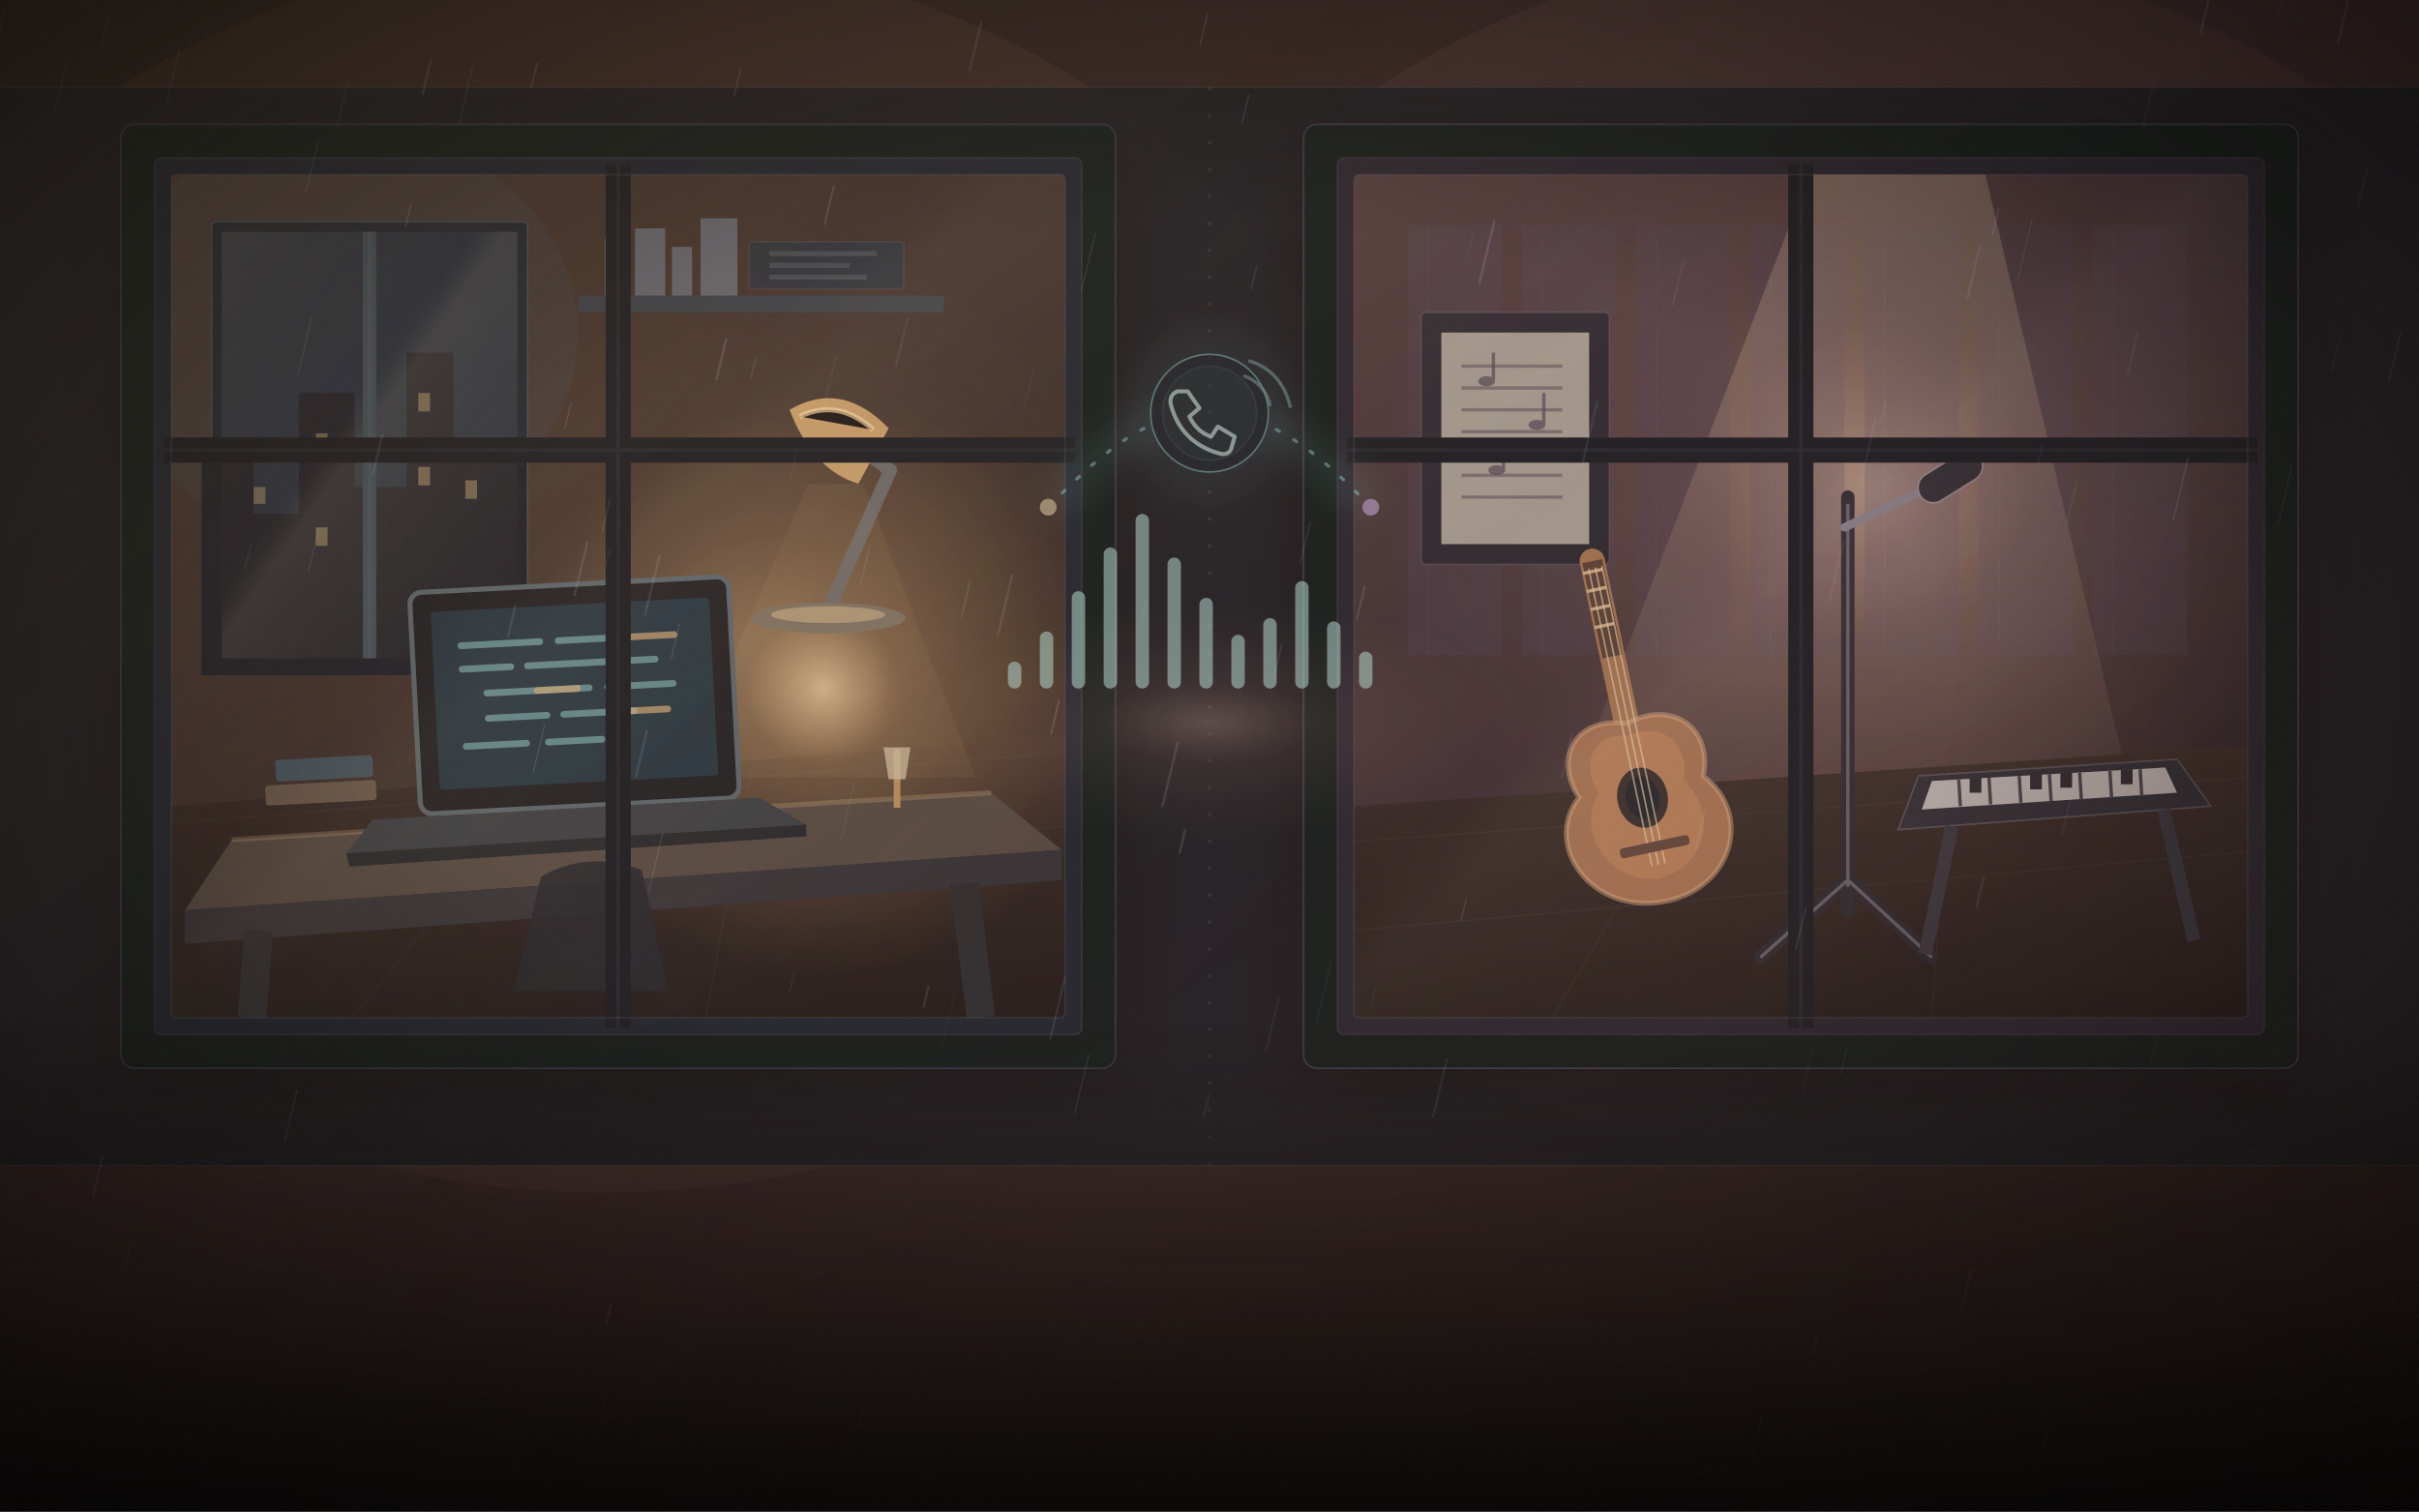
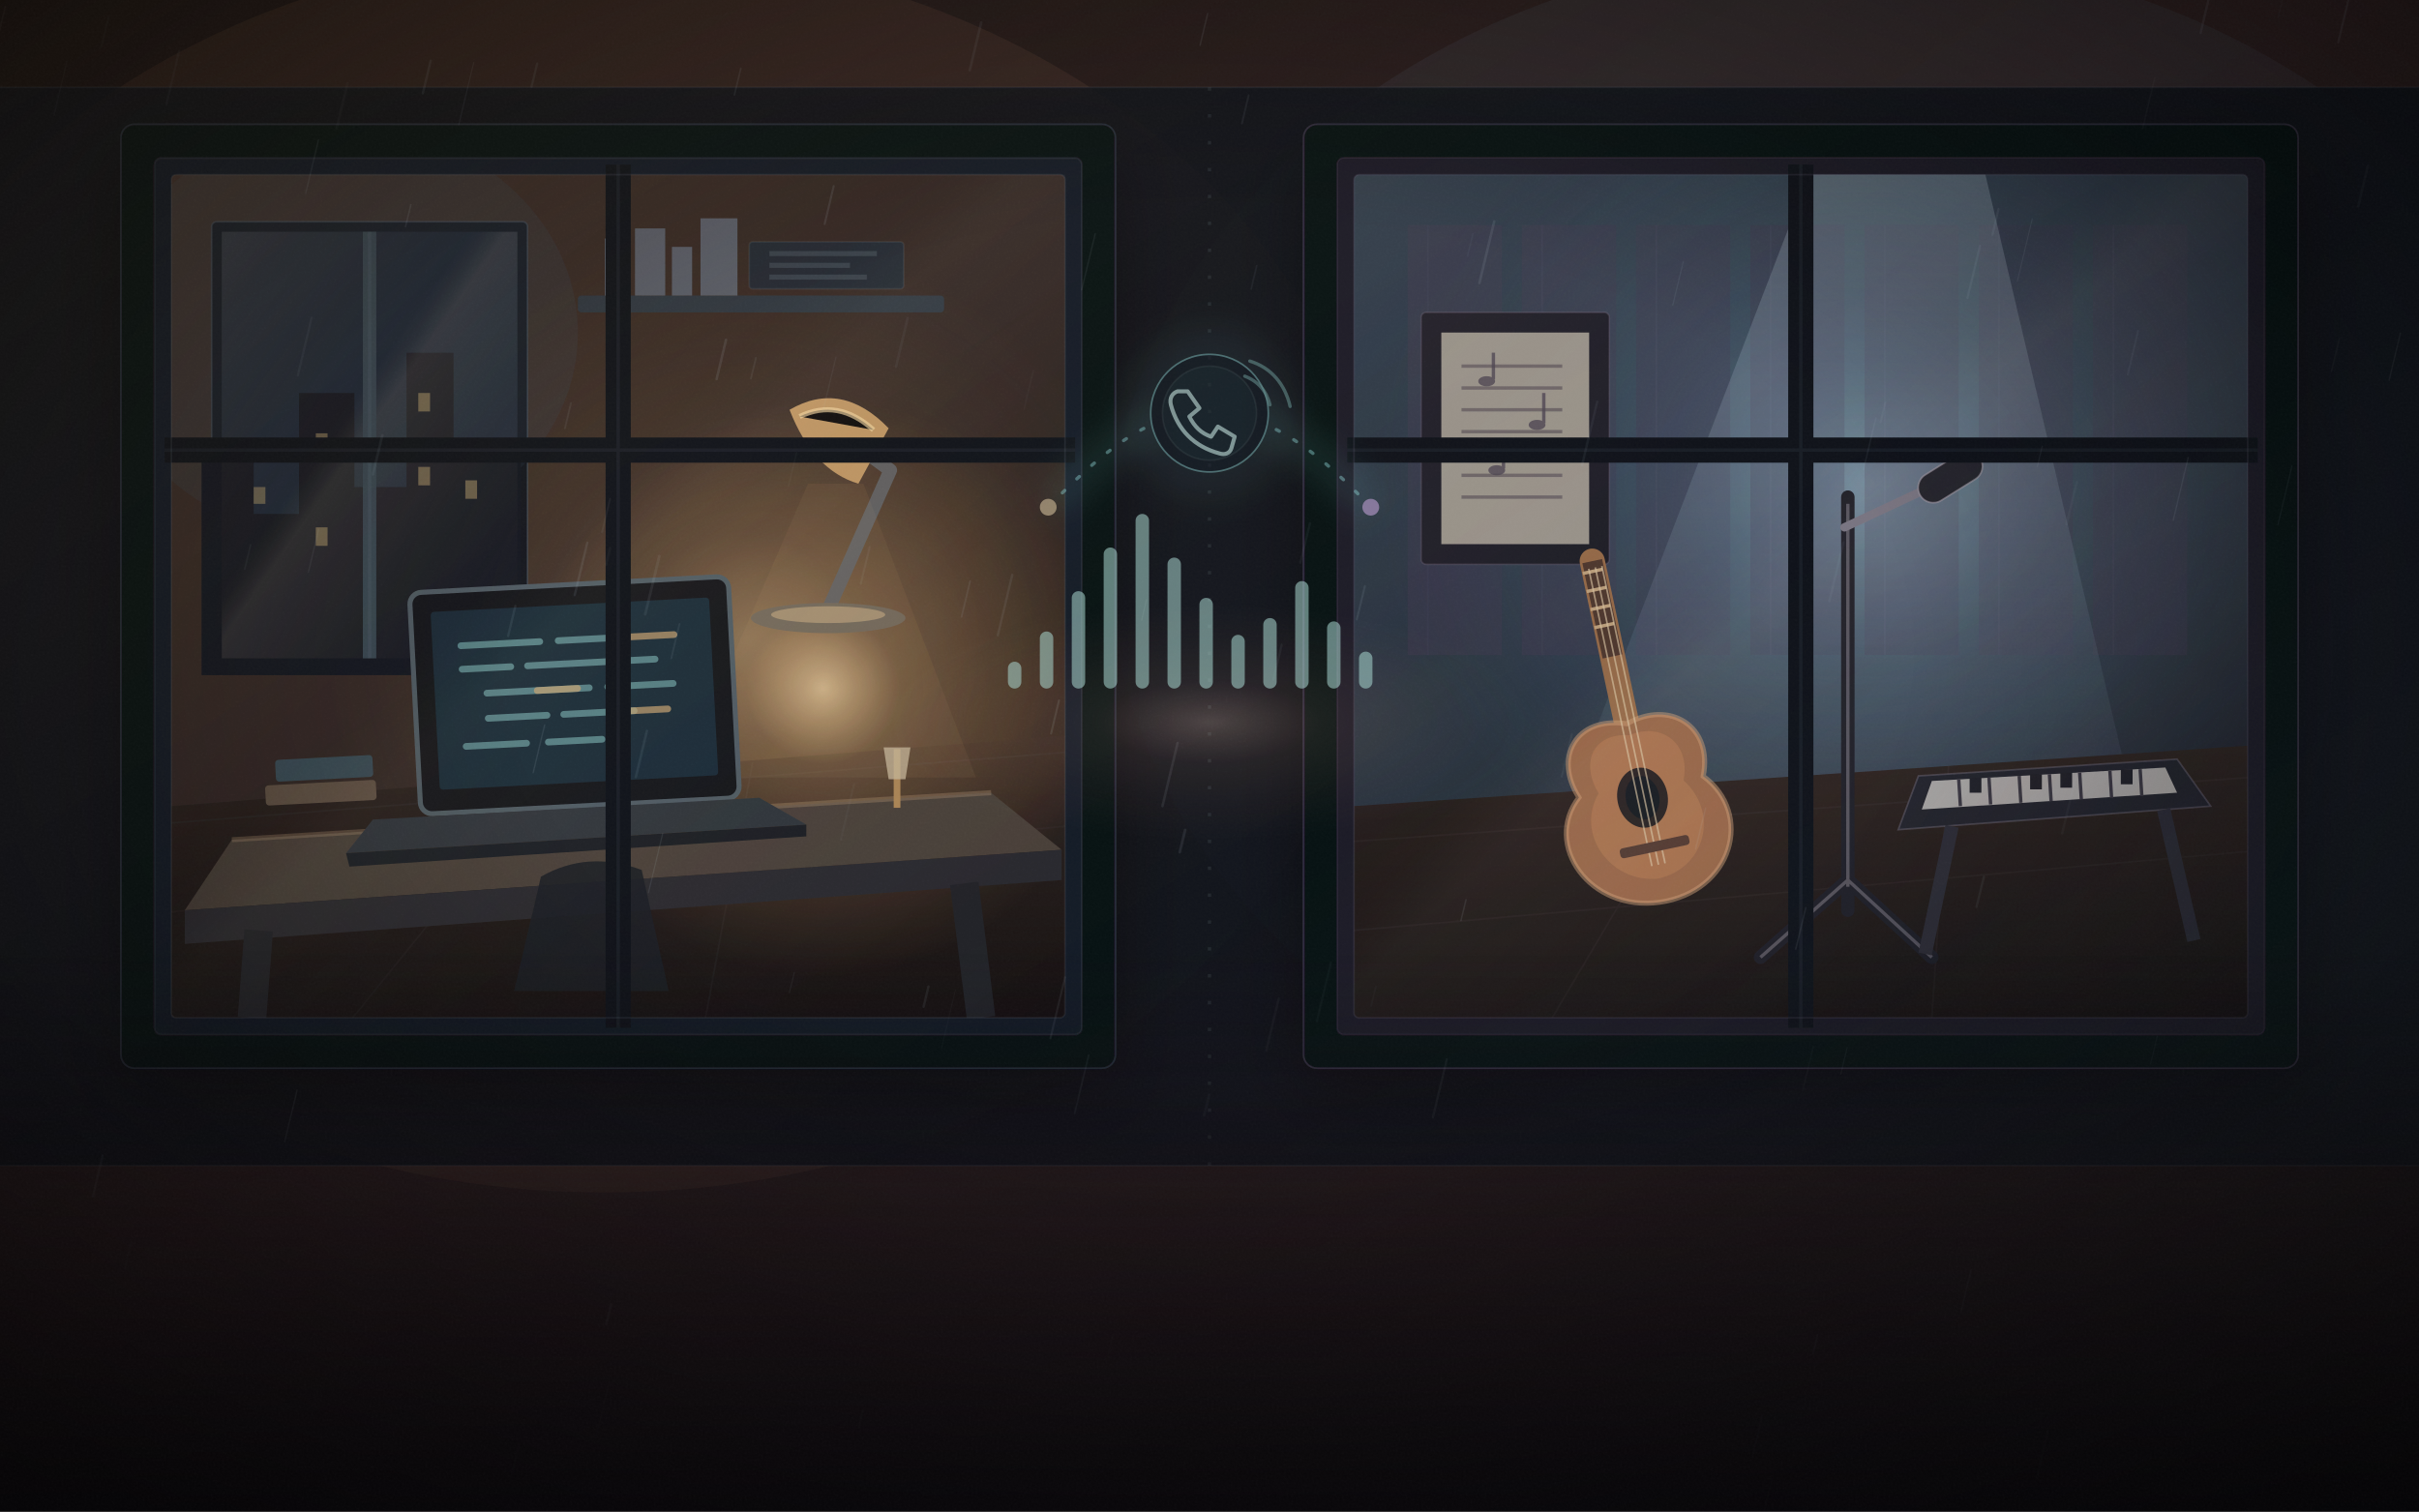
<svg xmlns="http://www.w3.org/2000/svg" viewBox="0 0 1440 900" preserveAspectRatio="xMidYMid slice" role="img" aria-labelledby="title desc">
  <style>
  .rain-drift { animation: rain-drift 11s ease-in-out infinite; }
  .mote { animation-name: mote-rise; animation-duration: 12s; animation-timing-function: ease-in-out; animation-iteration-count: infinite; opacity: 0; }
  .glow-drift { animation: glow-drift 14s ease-in-out infinite; }
  .sway { animation: sway 11s ease-in-out infinite; transform-box: fill-box; transform-origin: 50% 50%; }
  .drift { animation: drift 15s ease-in-out infinite; transform-box: fill-box; transform-origin: 50% 50%; }
  .spin { animation: spin 34s linear infinite; transform-box: fill-box; transform-origin: 50% 100%; }
  .pulse { animation: pulse 2.4s ease-in-out infinite; transform-box: fill-box; transform-origin: 50% 100%; }
  .ring { animation: ring 6.4s ease-out infinite; transform-box: fill-box; transform-origin: 50% 50%; }
  .rise { animation: rise 7s ease-in-out infinite; }
  .flow { animation: flow 7s linear infinite; }
  .blink { animation: blink 1.3s steps(2, start) infinite; }
  .signal-flow { animation: signal-flow 6s linear infinite; }
  @keyframes rain-drift { 0%, 100% { transform: translate(0px, 0px); } 50% { transform: translate(-14px, 24px); } }
  @keyframes mote-rise { 0% { opacity: 0; transform: translate(0px, 0px); } 16% { opacity: .5; } 62% { opacity: .26; } 100% { opacity: 0; transform: translate(-10px, -54px); } }
  @keyframes glow-drift { 0%, 100% { transform: translate(0px, 0px); } 50% { transform: translate(7px, -6px); } }
  @keyframes sway { 0%, 100% { transform: rotate(-1.4deg) translateY(0px); } 50% { transform: rotate(1.4deg) translateY(-4px); } }
  @keyframes drift { 0%, 100% { transform: translate(0px, 0px); } 50% { transform: translate(6px, -8px); } }
  @keyframes spin { to { transform: rotate(360deg); } }
  @keyframes pulse { 0%, 100% { transform: scaleY(.32); } 50% { transform: scaleY(1); } }
-   @keyframes ring { 0% { transform: scale(.5); opacity: .55; } 68% { opacity: .14; } 100% { transform: scale(2.4); opacity: 0; } }
+   @keyframes ring { 0% { transform: scale(.5); opacity: .4; } 68% { opacity: .1; } 100% { transform: scale(2.4); opacity: 0; } }
  @keyframes rise { 0% { opacity: 0; transform: translateY(6px); } 35% { opacity: .55; } 100% { opacity: 0; transform: translateY(-16px); } }
  @keyframes flow { to { stroke-dashoffset: -120; } }
  @keyframes blink { 0%, 49% { opacity: 1; } 50%, 100% { opacity: 0; } }
  @keyframes signal-flow { to { stroke-dashoffset: -96; } }
  @media (prefers-reduced-motion: reduce) { .anim { animation: none !important; } }
</style>
  <defs>
    <linearGradient id="night" x1="0" y1="0" x2="1" y2="1">
      <stop stop-color="#120d0c" />
      <stop offset=".46" stop-color="#2b1c1c" />
      <stop offset="1" stop-color="#160f0e" />
    </linearGradient>
    <linearGradient id="dawn" x1="0" y1="0" x2="0" y2="1">
      <stop stop-color="#e2a276" stop-opacity=".36" />
      <stop offset=".48" stop-color="#8b5e5e" stop-opacity=".15" />
      <stop offset="1" stop-color="#17110f" stop-opacity="0" />
    </linearGradient>
    <linearGradient id="warmWash" x1="0" y1="0" x2="1" y2="1">
-       <stop stop-color="#efb77d" stop-opacity=".2" />
-       <stop offset=".5" stop-color="#dca18c" stop-opacity=".13" />
-       <stop offset="1" stop-color="#c98370" stop-opacity=".18" />
+       <stop stop-color="#dca066" stop-opacity=".11" />
+       <stop offset=".55" stop-color="#887480" stop-opacity=".045" />
+       <stop offset="1" stop-color="#7495af" stop-opacity=".12" />
    </linearGradient>
    <linearGradient id="leftRoom" x1="0" y1="0" x2=".85" y2="1">
      <stop stop-color="#3b2c24" />
      <stop offset=".55" stop-color="#2a211d" />
      <stop offset="1" stop-color="#15100e" />
    </linearGradient>
    <linearGradient id="rightRoom" x1=".2" y1="0" x2=".8" y2="1">
-       <stop stop-color="#3b292c" />
-       <stop offset=".58" stop-color="#2b2025" />
-       <stop offset="1" stop-color="#171114" />
+       <stop stop-color="#273847" />
+       <stop offset=".58" stop-color="#222d38" />
+       <stop offset="1" stop-color="#151821" />
    </linearGradient>
    <linearGradient id="floor" x1="0" y1="0" x2="0" y2="1">
      <stop stop-color="#261c18" />
      <stop offset="1" stop-color="#0e0b0a" />
    </linearGradient>
    <linearGradient id="glass" x1="0" y1="0" x2="1" y2="1">
      <stop stop-color="#d5b497" stop-opacity=".13" />
      <stop offset=".42" stop-color="#62483f" stop-opacity=".05" />
      <stop offset=".48" stop-color="#f4d7b6" stop-opacity=".13" />
      <stop offset="1" stop-color="#211512" stop-opacity=".03" />
    </linearGradient>
    <linearGradient id="spotlight" x1="0" y1="0" x2="0" y2="1">
      <stop stop-color="#ffe0b6" stop-opacity=".27" />
      <stop offset="1" stop-color="#d9a18b" stop-opacity="0" />
    </linearGradient>
+     <linearGradient id="musicSpot" x1="0" y1="0" x2="0" y2="1">
+       <stop stop-color="#c1d7e2" stop-opacity=".3" />
+       <stop offset="1" stop-color="#7697b9" stop-opacity="0" />
+     </linearGradient>
    <linearGradient id="bottomShade" x1="0" y1="0" x2="0" y2="1">
-       <stop stop-color="#100b09" stop-opacity="0" />
-       <stop offset=".56" stop-color="#100b09" stop-opacity=".46" />
-       <stop offset="1" stop-color="#0b0807" stop-opacity=".94" />
+       <stop stop-color="#100b10" stop-opacity="0" />
+       <stop offset=".48" stop-color="#100b10" stop-opacity=".47" />
+       <stop offset="1" stop-color="#0a080d" stop-opacity=".91" />
    </linearGradient>
    <radialGradient id="lampGlow">
      <stop stop-color="#ffe0a8" stop-opacity=".78" />
      <stop offset=".26" stop-color="#f4bd78" stop-opacity=".3" />
      <stop offset="1" stop-color="#e6a053" stop-opacity="0" />
    </radialGradient>
    <radialGradient id="stageGlow">
      <stop stop-color="#ffd8bd" stop-opacity=".48" />
      <stop offset=".35" stop-color="#dda088" stop-opacity=".18" />
      <stop offset="1" stop-color="#aa6e63" stop-opacity="0" />
    </radialGradient>
-     <radialGradient id="vignette" cx=".5" cy=".45" r=".72">
-       <stop offset=".42" stop-color="#000" stop-opacity="0" />
-       <stop offset="1" stop-color="#000" stop-opacity=".66" />
+     <radialGradient id="musicGlow">
+       <stop stop-color="#abd5e9" stop-opacity=".53" />
+       <stop offset=".4" stop-color="#7da7c5" stop-opacity=".24" />
+       <stop offset="1" stop-color="#617c9d" stop-opacity="0" />
+     </radialGradient>
+     <radialGradient id="careerFocus">
+       <stop stop-color="#d5e3df" stop-opacity=".27" />
+       <stop offset=".44" stop-color="#a2c3cb" stop-opacity=".095" />
+       <stop offset="1" stop-color="#8aa4b8" stop-opacity="0" />
+     </radialGradient>
+     <radialGradient id="vignette" cx=".5" cy=".43" r=".73">
+       <stop offset=".39" stop-color="#000" stop-opacity="0" />
+       <stop offset="1" stop-color="#000" stop-opacity=".63" />
    </radialGradient>
    <filter id="blur8" x="-50%" y="-50%" width="200%" height="200%">
      <feGaussianBlur stdDeviation="8" />
    </filter>
    <filter id="blur24" x="-50%" y="-50%" width="200%" height="200%">
      <feGaussianBlur stdDeviation="24" />
    </filter>
    <filter id="shadow" x="-30%" y="-30%" width="160%" height="160%">
      <feDropShadow dx="0" dy="16" stdDeviation="22" flood-color="#000" flood-opacity=".55" />
    </filter>
    <filter id="grain">
      <feTurbulence type="fractalNoise" baseFrequency=".72" numOctaves="3" seed="27" stitchTiles="stitch" />
      <feColorMatrix type="saturate" values="0" />
      <feComponentTransfer>
        <feFuncA type="table" tableValues="0 .075" />
      </feComponentTransfer>
    </filter>
    <clipPath id="leftClip">
      <rect x="102" y="164" width="532" height="502" rx="3" />
    </clipPath>
    <clipPath id="rightClip">
      <rect x="806" y="164" width="532" height="502" rx="3" />
    </clipPath>
  </defs>
  <rect width="1440" height="900" fill="url(#night)" />
-   <ellipse cx="360" cy="340" rx="460" ry="370" fill="#b47b58" opacity=".09" />
-   <ellipse cx="1100" cy="330" rx="440" ry="360" fill="#a86c6c" opacity=".1" />
+   <ellipse cx="360" cy="340" rx="460" ry="370" fill="#b47b58" opacity=".12" />
+   <ellipse cx="1100" cy="330" rx="440" ry="360" fill="#688eac" opacity=".1" />
  <g transform="translate(0 -60) ">
    <path d="M0 112H1440V754H0Z" fill="#080d15" opacity=".9" />
    <path d="M0 112H1440M0 754H1440" stroke="#6d8296" stroke-opacity=".14" />
    <g filter="url(#shadow)">
      <rect x="72" y="134" width="592" height="562" rx="8" fill="#05090f" stroke="#344250" stroke-opacity=".55" />
      <rect x="92" y="154" width="552" height="522" rx="4" fill="#111923" stroke="#637484" stroke-opacity=".18" />
      <rect x="776" y="134" width="592" height="562" rx="8" fill="#05090f" stroke="#454057" stroke-opacity=".58" />
      <rect x="796" y="154" width="552" height="522" rx="4" fill="#171522" stroke="#756887" stroke-opacity=".18" />
    </g>
    <g opacity="0.95">
      <g clip-path="url(#leftClip)">
        <rect x="102" y="164" width="532" height="502" fill="url(#leftRoom)" />
-         <ellipse cx="444" cy="440" rx="250" ry="240" fill="url(#lampGlow)" opacity=".26" />
+         <ellipse cx="444" cy="440" rx="250" ry="240" fill="url(#lampGlow)" opacity=".38" />
        <path d="M102 540L634 498V666H102Z" fill="url(#floor)" />
        <path d="M102 550L634 508M102 603L634 552M210 666L328 520M420 666L448 514" stroke="#80909a" stroke-opacity=".06" />
        <rect x="126" y="192" width="188" height="266" rx="3" fill="#080e16" stroke="#4b5d6b" stroke-opacity=".5" />
        <rect x="132" y="198" width="176" height="254" fill="#0d1a28" />
        <ellipse cx="202" cy="258" rx="142" ry="124" fill="#345574" opacity=".14" />
        <path d="M120 410V332H151V366H178V294H211V350H242V270H270V324H310V462H120Z" fill="#080f19" />
        <path d="M151 350H158V360H151ZM188 318H195V329H188ZM249 294H256V305H249ZM277 346H284V357H277ZM188 374H195V385H188ZM249 338H256V349H249Z" fill="#d5b878" opacity=".48" />
        <rect x="132" y="198" width="176" height="254" fill="url(#glass)" />
        <path d="M220 198V452M132 326H308" stroke="#334652" stroke-width="8" />
        <path d="M220 198V452M132 326H308" stroke="#8295a1" stroke-opacity=".12" stroke-width="2" />
        <rect x="344" y="236" width="218" height="10" rx="2" fill="#29343e" />
        <path d="M360 202H374V236H360ZM378 196H396V236H378ZM400 207H412V236H400ZM417 190H439V236H417Z" fill="#58606a" />
        <rect x="446" y="204" width="92" height="28" rx="2" fill="#1a252f" stroke="#83919a" stroke-opacity=".15" />
        <path d="M458 211H522M458 218H506M458 225H516" stroke="#8b9ba3" stroke-opacity=".22" stroke-width="3" />
        <g class="anim glow-drift">
          <ellipse cx="490" cy="470" rx="176" ry="172" fill="url(#lampGlow)" />
        </g>
        <path d="M493 423L530 340M530 340L500 318" stroke="#5b5e60" stroke-width="8" stroke-linecap="round" />
        <path d="M470 304Q501 286 529 315L511 348Q484 340 470 304Z" fill="#c59b63" />
        <path d="M476 308Q499 297 520 316" stroke="#ffe0a4" stroke-opacity=".65" stroke-width="3" />
        <ellipse cx="493" cy="428" rx="46" ry="9" fill="#6c6558" />
        <ellipse cx="493" cy="426" rx="34" ry="5" fill="#d3b785" opacity=".55" />
        <path d="M481 348L405 523H581L514 348Z" fill="#f2bd78" opacity=".065" />
        <path d="M138 560L590 532L632 566L110 602Z" fill="#463e35" />
        <path d="M110 602L632 566V584L110 622Z" fill="#24252a" />
        <path d="M154 614L150 666M574 586L584 666" stroke="#1a1d23" stroke-width="17" />
        <path d="M138 560L590 532" stroke="#b49670" stroke-opacity=".35" stroke-width="3" />
        <rect x="247" y="408" width="190" height="132" rx="7" fill="#080d12" stroke="#4c5b64" stroke-width="3" transform="rotate(-3 342 474)" />
        <rect x="259" y="420" width="166" height="106" rx="2" fill="#102633" transform="rotate(-3 342 474)" />
        <g transform="rotate(-3 342 474)" stroke-linecap="round">
          <path d="M276 441H323M334 441H368M276 455H305M315 455H391M290 470H351M362 470H401M290 485H325M335 485H377M276 501H312M325 501H357" stroke="#75b6b6" stroke-opacity=".65" stroke-width="4" />
          <path d="M374 441H403M320 470H344M367 485H397" stroke="#d1aa72" stroke-opacity=".7" stroke-width="4" />
        </g>
        <path d="M222 548L452 535L480 551L206 568Z" fill="#293138" />
        <path d="M206 568L480 551V558L208 576Z" fill="#12181d" />
        <rect x="158" y="526" width="66" height="12" rx="2" fill="#5f5142" transform="rotate(-3 191 532)" />
        <rect x="164" y="511" width="58" height="13" rx="2" fill="#344b56" transform="rotate(-3 193 518)" />
        <path d="M534 506V541" stroke="#b28a55" stroke-width="4" />
        <path d="M526 505H542L539 524H529Z" fill="#d2c2a1" opacity=".75" />
        <path d="M322 582Q350 566 382 578L398 650H306Z" fill="#11171e" opacity=".88" />
      </g>
    </g>
    <g opacity="0.95">
      <g clip-path="url(#rightClip)">
        <rect x="806" y="164" width="532" height="502" fill="url(#rightRoom)" />
        <g class="anim glow-drift">
-           <ellipse cx="1110" cy="348" rx="290" ry="268" fill="url(#stageGlow)" />
+           <ellipse cx="1110" cy="348" rx="290" ry="268" fill="url(#musicGlow)" />
        </g>
        <g opacity=".32">
          <path d="M838 194H894V450H838ZM906 194H962V450H906ZM974 194H1030V450H974ZM1042 194H1098V450H1042ZM1110 194H1166V450H1110ZM1178 194H1234V450H1178ZM1246 194H1302V450H1246Z" fill="#40344f" />
          <path d="M850 194V450M918 194V450M986 194V450M1054 194V450M1122 194V450M1190 194V450M1258 194V450" stroke="#9a82aa" stroke-opacity=".18" />
        </g>
-         <path d="M1080 156H1180L1300 666H884Z" fill="url(#spotlight)" />
+         <path d="M1080 156H1180L1300 666H884Z" fill="url(#musicSpot)" />
        <ellipse cx="1115" cy="626" rx="218" ry="44" fill="#c5a0dc" opacity=".07" filter="url(#blur8)" />
        <path d="M806 540L1338 504V666H806Z" fill="url(#floor)" />
        <path d="M806 561L1338 523M806 614L1338 567M924 666L1008 524M1150 666L1160 516" stroke="#a392b1" stroke-opacity=".055" />
        <rect x="846" y="246" width="112" height="150" rx="3" fill="#171822" stroke="#76677f" stroke-opacity=".32" />
        <rect x="858" y="258" width="88" height="126" fill="#d6cdbc" opacity=".72" />
        <path d="M870 278H930M870 291H930M870 304H930M870 317H930M870 330H930M870 343H930M870 356H930" stroke="#554f55" stroke-opacity=".65" stroke-width="2" />
        <g fill="#4a4350" opacity=".8">
          <ellipse cx="885" cy="287" rx="5" ry="3" />
          <ellipse cx="915" cy="313" rx="5" ry="3" />
          <ellipse cx="891" cy="340" rx="5" ry="3" />
          <path d="M889 286V270M919 312V294M895 339V321" stroke="#4a4350" stroke-width="2" />
        </g>
        <path d="M1100 356V602M1100 584L1048 630M1100 584L1150 630" stroke="#151720" stroke-width="8" stroke-linecap="round" />
        <path d="M1100 360V588M1100 584L1048 630M1100 584L1150 630" stroke="#85828d" stroke-opacity=".55" stroke-width="2" />
        <path d="M1098 374L1162 344" stroke="#777482" stroke-width="5" stroke-linecap="round" />
        <rect x="1152" y="323" width="18" height="42" rx="9" fill="#171922" stroke="#a29baa" stroke-opacity=".65" transform="rotate(58 1161 344)" />
        <g transform="translate(900 378) scale(1) rotate(-12 70 130)">
          <path d="M72 14V144" stroke="#9a6c45" stroke-width="15" stroke-linecap="round" />
          <path d="M66 14H78V72H66Z" fill="#4d3429" />
          <path d="M65 20H77M65 31H77M65 42H77M65 53H77" stroke="#c5a67e" stroke-width="2" />
          <path d="M72 113C43 102 25 124 35 150C8 173 27 218 69 221C113 224 135 181 110 153C122 125 100 104 72 113Z" fill="#9c6744" stroke="#d4a276" stroke-opacity=".5" stroke-width="3" />
          <path d="M72 120C51 114 40 130 47 150C28 171 43 204 71 207C100 207 115 176 98 153C107 132 92 116 72 120Z" fill="#b87b50" opacity=".65" />
          <ellipse cx="72" cy="158" rx="15" ry="18" fill="#211b1b" />
          <ellipse cx="72" cy="158" rx="10" ry="13" fill="#0b1119" />
          <path d="M69 18V199M73 18V199M77 18V199" stroke="#e3d0aa" stroke-opacity=".65" />
          <rect x="52" y="185" width="42" height="6" rx="2" fill="#50362b" />
        </g>
        <g transform="translate(1142 500)">
          <path d="M0 22L154 12L174 40L-12 54Z" fill="#191b25" stroke="#6d6879" stroke-opacity=".5" />
          <path d="M8 25L147 17L154 32L2 42Z" fill="#d3d0ca" opacity=".82" />
          <path d="M24 24L25 40M42 23L43 39M60 22L61 38M78 21L79 37M96 20L97 36M114 19L115 35M132 18L133 34" stroke="#36333e" stroke-width="2" />
          <path d="M34 23L34 32M70 21L70 30M88 20L88 29M124 18L124 27" stroke="#171820" stroke-width="7" />
          <path d="M20 52L4 128M146 42L164 120" stroke="#252630" stroke-width="8" />
        </g>
        <rect x="806" y="164" width="532" height="502" fill="url(#glass)" opacity=".42" />
      </g>
    </g>
    <rect x="102" y="164" width="532" height="502" fill="url(#glass)" opacity=".32" />
    <path d="M368 158V672M98 328H640M1072 158V672M802 328H1344" stroke="#080d14" stroke-width="15" />
    <path d="M368 158V672M98 328H640M1072 158V672M802 328H1344" stroke="#607080" stroke-opacity=".12" stroke-width="2" />
    <rect x="102" y="164" width="532" height="502" rx="3" fill="none" stroke="#9aabba" stroke-opacity=".12" />
    <rect x="806" y="164" width="532" height="502" rx="3" fill="none" stroke="#aa9bb8" stroke-opacity=".12" />
  </g>
-   <g class="anim rain-drift" stroke="#c5d8e5" stroke-linecap="round" opacity="0.18">
+   <g class="anim rain-drift" stroke="#c5d8e5" stroke-linecap="round" opacity="0.130">
    <line x1="-29.7" y1="505.6" x2="-34.8" y2="526.9" stroke-width="1.0" opacity="0.45" />
    <line x1="1392.6" y1="201.8" x2="1387.9" y2="221.0" stroke-width="0.9" opacity="0.35" />
    <line x1="523.1" y1="-63.8" x2="517.8" y2="-41.6" stroke-width="1.5" opacity="0.49" />
    <line x1="441.0" y1="40.7" x2="437.2" y2="56.5" stroke-width="1.0" opacity="0.72" />
    <line x1="394.5" y1="496.3" x2="386.0" y2="531.6" stroke-width="0.7" opacity="0.75" />
    <line x1="324.2" y1="431.7" x2="317.4" y2="460.1" stroke-width="0.8" opacity="0.81" />
    <line x1="872.7" y1="535.7" x2="869.7" y2="548.1" stroke-width="0.9" opacity="0.77" />
    <line x1="1315.2" y1="-2.3" x2="1310.0" y2="19.6" stroke-width="1.4" opacity="0.76" />
    <line x1="1015.3" y1="481.2" x2="1009.4" y2="505.5" stroke-width="0.9" opacity="0.58" />
    <line x1="1471.5" y1="-31.5" x2="1463.2" y2="3.3" stroke-width="1.0" opacity="0.71" />
    <line x1="1054.8" y1="880.7" x2="1049.5" y2="902.4" stroke-width="1.0" opacity="0.66" />
    <line x1="743.3" y1="56.8" x2="739.3" y2="73.5" stroke-width="1.1" opacity="0.61" />
    <line x1="634.0" y1="581.9" x2="625.3" y2="618.2" stroke-width="1.2" opacity="0.62" />
    <line x1="496.3" y1="110.8" x2="490.9" y2="133.4" stroke-width="1.2" opacity="0.84" />
    <line x1="779.8" y1="311.6" x2="774.1" y2="335.1" stroke-width="1.3" opacity="0.40" />
    <line x1="812.5" y1="349.0" x2="807.7" y2="368.8" stroke-width="1.2" opacity="0.72" />
    <line x1="517.7" y1="325.7" x2="512.4" y2="347.7" stroke-width="1.2" opacity="0.49" />
    <line x1="1526.4" y1="858.3" x2="1520.0" y2="884.7" stroke-width="1.6" opacity="0.84" />
    <line x1="432.2" y1="202.3" x2="426.6" y2="225.7" stroke-width="1.5" opacity="0.82" />
    <line x1="1282.7" y1="46.3" x2="1275.5" y2="76.5" stroke-width="0.9" opacity="0.34" />
    <line x1="761.2" y1="594.5" x2="753.8" y2="625.6" stroke-width="1.4" opacity="0.30" />
    <line x1="648.1" y1="628.2" x2="639.7" y2="663.1" stroke-width="1.0" opacity="0.50" />
    <line x1="1209.8" y1="130.2" x2="1200.9" y2="167.5" stroke-width="0.6" opacity="0.77" />
    <line x1="1116.7" y1="248.8" x2="1109.3" y2="279.7" stroke-width="0.9" opacity="0.54" />
    <line x1="682.5" y1="357.0" x2="679.6" y2="369.3" stroke-width="0.8" opacity="0.67" />
    <line x1="227.6" y1="259.1" x2="222.0" y2="282.5" stroke-width="1.5" opacity="0.57" />
    <line x1="1450.0" y1="564.0" x2="1447.2" y2="575.7" stroke-width="1.0" opacity="0.47" />
    <line x1="701.0" y1="442.4" x2="692.0" y2="480.0" stroke-width="1.5" opacity="0.74" />
    <line x1="1425.4" y1="769.7" x2="1422.9" y2="780.2" stroke-width="0.6" opacity="0.56" />
    <line x1="27.3" y1="805.5" x2="23.2" y2="822.5" stroke-width="1.4" opacity="0.32" />
    <line x1="795.0" y1="935.5" x2="789.9" y2="956.8" stroke-width="1.0" opacity="0.60" />
    <line x1="1514.8" y1="364.9" x2="1508.5" y2="391.3" stroke-width="1.4" opacity="0.64" />
    <line x1="1049.1" y1="842.8" x2="1043.3" y2="867.1" stroke-width="1.1" opacity="0.70" />
    <line x1="508.5" y1="466.7" x2="500.5" y2="500.0" stroke-width="1.2" opacity="0.25" />
    <line x1="815.7" y1="895.5" x2="810.0" y2="919.2" stroke-width="1.0" opacity="0.80" />
    <line x1="1318.1" y1="809.2" x2="1311.3" y2="837.3" stroke-width="0.7" opacity="0.39" />
    <line x1="652.0" y1="139.1" x2="643.9" y2="172.6" stroke-width="0.8" opacity="0.59" />
    <line x1="1236.3" y1="286.9" x2="1230.2" y2="312.1" stroke-width="1.4" opacity="0.36" />
    <line x1="1099.6" y1="623.7" x2="1095.8" y2="639.6" stroke-width="0.7" opacity="0.47" />
    <line x1="719.8" y1="651.9" x2="716.8" y2="664.2" stroke-width="1.5" opacity="0.37" />
    <line x1="909.9" y1="946.3" x2="903.1" y2="974.6" stroke-width="1.4" opacity="0.84" />
    <line x1="1236.0" y1="461.3" x2="1227.6" y2="496.2" stroke-width="1.4" opacity="0.32" />
    <line x1="861.3" y1="630.7" x2="853.0" y2="665.3" stroke-width="1.3" opacity="0.51" />
    <line x1="472.9" y1="579.0" x2="469.9" y2="591.1" stroke-width="0.6" opacity="0.54" />
    <line x1="1409.6" y1="98.6" x2="1403.8" y2="122.9" stroke-width="1.4" opacity="0.37" />
    <line x1="284.3" y1="-60.5" x2="279.1" y2="-38.8" stroke-width="1.0" opacity="0.69" />
    <line x1="561.0" y1="-57.1" x2="554.0" y2="-27.8" stroke-width="1.4" opacity="0.30" />
    <line x1="1081.9" y1="794.9" x2="1079.3" y2="806.1" stroke-width="1.1" opacity="0.78" />
    <line x1="1219.0" y1="852.4" x2="1212.4" y2="879.9" stroke-width="1.4" opacity="0.76" />
    <line x1="1079.2" y1="964.2" x2="1075.8" y2="978.4" stroke-width="0.6" opacity="0.62" />
    <line x1="-4.9" y1="-64.4" x2="-13.3" y2="-29.7" stroke-width="1.2" opacity="0.60" />
    <line x1="404.5" y1="371.5" x2="399.6" y2="392.0" stroke-width="1.1" opacity="0.58" />
    <line x1="189.7" y1="315.1" x2="183.6" y2="340.6" stroke-width="0.8" opacity="0.61" />
    <line x1="1527.6" y1="745.9" x2="1520.0" y2="777.4" stroke-width="0.8" opacity="0.52" />
    <line x1="1075.0" y1="540.4" x2="1069.0" y2="565.1" stroke-width="0.9" opacity="0.65" />
    <line x1="1013.6" y1="963.4" x2="1010.1" y2="978.0" stroke-width="1.0" opacity="0.60" />
    <line x1="339.9" y1="240.0" x2="336.3" y2="255.0" stroke-width="1.1" opacity="0.58" />
    <line x1="176.9" y1="649.0" x2="169.4" y2="680.0" stroke-width="0.8" opacity="0.70" />
    <line x1="540.3" y1="189.4" x2="533.4" y2="218.3" stroke-width="1.5" opacity="0.40" />
    <line x1="1131.0" y1="908.0" x2="1127.6" y2="921.9" stroke-width="1.4" opacity="0.50" />
    <line x1="1215.7" y1="265.7" x2="1212.8" y2="277.9" stroke-width="0.7" opacity="0.54" />
    <line x1="206.9" y1="49.5" x2="200.4" y2="76.5" stroke-width="1.5" opacity="0.31" />
    <line x1="889.5" y1="131.8" x2="880.7" y2="168.5" stroke-width="1.5" opacity="0.79" />
    <line x1="1499.9" y1="841.2" x2="1495.1" y2="861.4" stroke-width="0.7" opacity="0.35" />
    <line x1="1464.8" y1="-52.7" x2="1455.9" y2="-16.0" stroke-width="1.1" opacity="0.63" />
    <line x1="392.5" y1="331.1" x2="384.1" y2="365.8" stroke-width="1.6" opacity="0.61" />
    <line x1="1512.5" y1="985.8" x2="1505.9" y2="1012.9" stroke-width="0.7" opacity="0.75" />
    <line x1="705.5" y1="494.2" x2="702.3" y2="507.4" stroke-width="1.6" opacity="0.76" />
    <line x1="185.5" y1="189.1" x2="177.3" y2="223.6" stroke-width="1.3" opacity="0.50" />
    <line x1="763.0" y1="383.9" x2="758.0" y2="404.7" stroke-width="1.3" opacity="0.48" />
    <line x1="1472.2" y1="835.1" x2="1464.1" y2="868.9" stroke-width="1.0" opacity="0.61" />
    <line x1="64.6" y1="10.1" x2="60.3" y2="28.0" stroke-width="1.2" opacity="0.28" />
    <line x1="577.5" y1="346.0" x2="572.4" y2="367.3" stroke-width="1.0" opacity="0.68" />
    <line x1="1189.7" y1="124.4" x2="1186.1" y2="139.8" stroke-width="1.3" opacity="0.71" />
    <line x1="1122.3" y1="239.7" x2="1119.5" y2="251.4" stroke-width="1.2" opacity="0.42" />
    <line x1="106.7" y1="30.2" x2="99.0" y2="62.3" stroke-width="1.3" opacity="0.39" />
    <line x1="1173.4" y1="756.0" x2="1167.3" y2="781.3" stroke-width="1.0" opacity="0.60" />
    <line x1="149.2" y1="324.4" x2="145.7" y2="338.8" stroke-width="1.0" opacity="0.45" />
    <line x1="189.6" y1="83.2" x2="182.0" y2="115.1" stroke-width="0.8" opacity="0.71" />
    <line x1="1528.3" y1="779.3" x2="1521.3" y2="808.6" stroke-width="1.1" opacity="0.74" />
    <line x1="618.6" y1="909.3" x2="610.9" y2="941.5" stroke-width="0.8" opacity="0.55" />
    <line x1="855.8" y1="-57.4" x2="853.1" y2="-46.3" stroke-width="1.1" opacity="0.44" />
    <line x1="363.7" y1="776.7" x2="360.9" y2="788.6" stroke-width="1.5" opacity="0.82" />
    <line x1="738.3" y1="889.7" x2="733.7" y2="908.9" stroke-width="1.1" opacity="0.21" />
    <line x1="541.4" y1="882.8" x2="536.7" y2="902.4" stroke-width="0.6" opacity="0.24" />
    <line x1="61.1" y1="688.1" x2="55.3" y2="712.3" stroke-width="1.4" opacity="0.59" />
    <line x1="580.6" y1="927.1" x2="574.5" y2="952.5" stroke-width="1.2" opacity="0.62" />
    <line x1="39.8" y1="36.6" x2="32.1" y2="68.8" stroke-width="0.8" opacity="0.34" />
    <line x1="838.4" y1="938.0" x2="833.7" y2="957.6" stroke-width="1.1" opacity="0.82" />
    <line x1="450.0" y1="213.1" x2="447.0" y2="225.4" stroke-width="1.1" opacity="0.58" />
    <line x1="602.6" y1="342.2" x2="594.0" y2="378.2" stroke-width="1.4" opacity="0.61" />
    <line x1="950.8" y1="239.2" x2="941.8" y2="277.0" stroke-width="1.4" opacity="0.50" />
    <line x1="1455.6" y1="173.2" x2="1449.1" y2="200.1" stroke-width="1.1" opacity="0.69" />
    <line x1="282.0" y1="37.2" x2="273.1" y2="74.3" stroke-width="0.7" opacity="0.63" />
    <line x1="78.0" y1="739.8" x2="74.5" y2="754.4" stroke-width="1.4" opacity="0.32" />
    <line x1="1002.0" y1="155.9" x2="995.8" y2="181.6" stroke-width="0.7" opacity="0.58" />
    <line x1="497.6" y1="212.8" x2="489.8" y2="245.2" stroke-width="0.8" opacity="0.42" />
    <line x1="1178.7" y1="146.3" x2="1171.2" y2="177.4" stroke-width="1.3" opacity="0.70" />
    <line x1="748.1" y1="158.2" x2="744.8" y2="172.1" stroke-width="1.0" opacity="0.48" />
    <line x1="1501.8" y1="153.5" x2="1492.8" y2="191.1" stroke-width="0.8" opacity="0.60" />
    <line x1="981.6" y1="-58.1" x2="978.8" y2="-46.1" stroke-width="0.9" opacity="0.61" />
    <line x1="718.9" y1="8.1" x2="714.4" y2="26.9" stroke-width="0.9" opacity="0.77" />
    <line x1="552.7" y1="587.4" x2="549.8" y2="599.5" stroke-width="1.4" opacity="0.64" />
    <line x1="725.8" y1="-62.2" x2="720.1" y2="-38.5" stroke-width="1.0" opacity="0.49" />
    <line x1="1411.6" y1="-70.9" x2="1403.5" y2="-37.3" stroke-width="1.4" opacity="0.82" />
    <line x1="568.8" y1="589.3" x2="560.5" y2="624.1" stroke-width="0.6" opacity="0.24" />
    <line x1="819.0" y1="587.4" x2="816.2" y2="599.0" stroke-width="1.0" opacity="0.23" />
    <line x1="1348.8" y1="881.0" x2="1344.1" y2="900.6" stroke-width="0.8" opacity="0.41" />
    <line x1="1495.8" y1="817.2" x2="1488.6" y2="847.4" stroke-width="1.6" opacity="0.49" />
    <line x1="1272.8" y1="197.0" x2="1266.6" y2="223.1" stroke-width="1.1" opacity="0.51" />
    <line x1="887.5" y1="875.9" x2="881.7" y2="900.0" stroke-width="0.9" opacity="0.43" />
    <line x1="1181.0" y1="522.0" x2="1176.6" y2="540.0" stroke-width="1.4" opacity="0.52" />
    <line x1="349.6" y1="323.2" x2="342.1" y2="354.4" stroke-width="1.4" opacity="0.74" />
    <line x1="1284.2" y1="616.9" x2="1280.2" y2="633.6" stroke-width="0.7" opacity="0.41" />
    <line x1="876.8" y1="139.2" x2="873.6" y2="152.5" stroke-width="0.9" opacity="0.32" />
    <line x1="615.2" y1="220.4" x2="609.6" y2="243.7" stroke-width="0.9" opacity="0.26" />
    <line x1="258.9" y1="932.3" x2="253.3" y2="955.8" stroke-width="0.6" opacity="0.21" />
    <line x1="935.7" y1="437.2" x2="929.7" y2="462.4" stroke-width="1.2" opacity="0.44" />
    <line x1="1097.4" y1="322.9" x2="1089.0" y2="358.0" stroke-width="1.4" opacity="0.39" />
    <line x1="792.3" y1="573.1" x2="783.9" y2="608.1" stroke-width="1.3" opacity="0.24" />
    <line x1="319.8" y1="37.8" x2="316.4" y2="51.7" stroke-width="1.3" opacity="0.63" />
    <line x1="3.1" y1="4.0" x2="-5.8" y2="40.7" stroke-width="1.1" opacity="0.46" />
    <line x1="1361.0" y1="-9.6" x2="1356.2" y2="10.4" stroke-width="0.7" opacity="0.34" />
    <line x1="306.8" y1="360.8" x2="302.5" y2="378.6" stroke-width="1.4" opacity="0.64" />
    <line x1="363.2" y1="326.3" x2="360.8" y2="336.3" stroke-width="1.5" opacity="0.29" />
    <line x1="1302.6" y1="272.5" x2="1293.7" y2="309.8" stroke-width="0.8" opacity="0.78" />
    <line x1="385.1" y1="435.2" x2="378.5" y2="462.7" stroke-width="1.5" opacity="0.63" />
    <line x1="136.2" y1="951.5" x2="131.0" y2="973.3" stroke-width="1.0" opacity="0.20" />
    <line x1="1428.9" y1="198.5" x2="1422.2" y2="226.4" stroke-width="0.8" opacity="0.62" />
    <line x1="-5.1" y1="581.2" x2="-10.6" y2="604.2" stroke-width="0.9" opacity="0.54" />
    <line x1="244.6" y1="121.9" x2="241.4" y2="134.9" stroke-width="0.9" opacity="0.83" />
    <line x1="916.2" y1="-82.6" x2="909.7" y2="-55.6" stroke-width="0.8" opacity="0.29" />
    <line x1="1462.2" y1="139.1" x2="1453.7" y2="174.4" stroke-width="1.5" opacity="0.60" />
    <line x1="256.4" y1="36.1" x2="251.7" y2="55.6" stroke-width="1.4" opacity="0.72" />
    <line x1="1327.5" y1="973.5" x2="1323.3" y2="990.9" stroke-width="1.4" opacity="0.54" />
    <line x1="1079.4" y1="623.2" x2="1073.1" y2="649.6" stroke-width="0.9" opacity="0.26" />
    <line x1="1412.8" y1="977.7" x2="1409.7" y2="990.5" stroke-width="1.2" opacity="0.63" />
    <line x1="662.5" y1="794.9" x2="658.5" y2="811.8" stroke-width="1.1" opacity="0.21" />
    <line x1="363.2" y1="297.0" x2="358.4" y2="316.9" stroke-width="1.1" opacity="0.45" />
    <line x1="513.7" y1="840.0" x2="511.2" y2="850.2" stroke-width="1.2" opacity="0.73" />
    <line x1="734.3" y1="-52.1" x2="729.4" y2="-31.8" stroke-width="1.0" opacity="0.78" />
    <line x1="1398.1" y1="-0.5" x2="1391.9" y2="25.2" stroke-width="1.3" opacity="0.76" />
    <line x1="584.1" y1="13.4" x2="577.3" y2="41.8" stroke-width="1.5" opacity="0.60" />
    <line x1="1364.4" y1="277.4" x2="1356.0" y2="312.5" stroke-width="0.7" opacity="0.52" />
    <line x1="362.8" y1="822.4" x2="354.6" y2="856.3" stroke-width="0.7" opacity="0.56" />
    <line x1="1247.5" y1="-86.2" x2="1244.1" y2="-72.1" stroke-width="1.6" opacity="0.32" />
    <line x1="630.4" y1="417.0" x2="625.7" y2="436.8" stroke-width="1.2" opacity="0.84" />
    <line x1="474.2" y1="269.5" x2="469.4" y2="289.5" stroke-width="0.8" opacity="0.29" />
    <line x1="190.1" y1="824.6" x2="185.0" y2="845.8" stroke-width="0.8" opacity="0.36" />
    <line x1="309.0" y1="859.8" x2="304.6" y2="877.9" stroke-width="1.4" opacity="0.58" />
  </g>
-   <g fill="#efd6ad" opacity=".55">
+   <g fill="#efd6ad" opacity=".37">
    <circle class="anim mote" cx="130.6" cy="160.2" r="0.9" style="animation-duration:19.8s;animation-delay:-9.9s" />
    <circle class="anim mote" cx="550.7" cy="524.0" r="1.4" style="animation-duration:14.9s;animation-delay:-0.2s" />
    <circle class="anim mote" cx="594.5" cy="444.3" r="1.9" style="animation-duration:12.0s;animation-delay:-3.1s" />
    <circle class="anim mote" cx="497.8" cy="554.2" r="1.5" style="animation-duration:14.5s;animation-delay:-1.1s" />
    <circle class="anim mote" cx="680.6" cy="534.0" r="2.3" style="animation-duration:17.8s;animation-delay:-11.0s" />
    <circle class="anim mote" cx="298.3" cy="412.2" r="2.2" style="animation-duration:14.4s;animation-delay:-11.1s" />
    <circle class="anim mote" cx="754.9" cy="362.5" r="0.7" style="animation-duration:19.1s;animation-delay:-17.2s" />
    <circle class="anim mote" cx="156.3" cy="404.1" r="0.9" style="animation-duration:15.1s;animation-delay:-4.3s" />
    <circle class="anim mote" cx="211.9" cy="552.3" r="0.8" style="animation-duration:19.6s;animation-delay:-14.6s" />
    <circle class="anim mote" cx="641.9" cy="377.8" r="2.3" style="animation-duration:16.7s;animation-delay:-10.4s" />
    <circle class="anim mote" cx="1022.3" cy="210.9" r="1.6" style="animation-duration:17.9s;animation-delay:-16.4s" />
    <circle class="anim mote" cx="315.2" cy="441.4" r="2.0" style="animation-duration:15.2s;animation-delay:-10.6s" />
    <circle class="anim mote" cx="346.9" cy="483.6" r="1.5" style="animation-duration:15.1s;animation-delay:-2.8s" />
    <circle class="anim mote" cx="286.4" cy="251.0" r="1.6" style="animation-duration:18.3s;animation-delay:-9.1s" />
    <circle class="anim mote" cx="770.9" cy="336.0" r="2.2" style="animation-duration:17.7s;animation-delay:-5.6s" />
    <circle class="anim mote" cx="520.8" cy="321.9" r="0.8" style="animation-duration:15.1s;animation-delay:-14.8s" />
    <circle class="anim mote" cx="716.3" cy="428.3" r="2.3" style="animation-duration:20.0s;animation-delay:-19.3s" />
    <circle class="anim mote" cx="604.5" cy="541.2" r="1.1" style="animation-duration:19.7s;animation-delay:-4.0s" />
    <circle class="anim mote" cx="395.4" cy="444.8" r="1.4" style="animation-duration:13.8s;animation-delay:-0.8s" />
    <circle class="anim mote" cx="843.8" cy="208.9" r="1.3" style="animation-duration:14.9s;animation-delay:-5.1s" />
    <circle class="anim mote" cx="1045.1" cy="383.5" r="1.6" style="animation-duration:18.9s;animation-delay:-7.1s" />
    <circle class="anim mote" cx="1157.7" cy="557.1" r="0.7" style="animation-duration:16.4s;animation-delay:-6.7s" />
  </g>
  <g transform="translate(0 -60) ">
    <path d="M720 112V754" stroke="#b2d9d7" stroke-opacity=".1" stroke-width="2" stroke-dasharray="2 14" />
    <g opacity="0.6">
      <path d="M624 362C672 312 695 306 720 306C745 306 772 315 816 362" fill="none" stroke="#76d4d3" stroke-opacity=".16" stroke-width="20" filter="url(#blur8)" />
      <path class="anim signal-flow" d="M624 362C672 312 695 306 720 306C745 306 772 315 816 362" fill="none" stroke="#8ad7d6" stroke-opacity=".75" stroke-width="2" stroke-dasharray="2 10" stroke-linecap="round" />
      <circle cx="624" cy="362" r="5" fill="#d6c49e" />
      <circle cx="816" cy="362" r="5" fill="#c2a4da" />
      <circle class="anim glow-drift" cx="720" cy="306" r="52" fill="#82d9d5" opacity=".1" filter="url(#blur8)" />
      <circle cx="720" cy="306" r="35" fill="#0b1821" stroke="#8ad7d6" stroke-opacity=".75" />
      <circle cx="720" cy="306" r="28" fill="#10242c" stroke="#d1f2eb" stroke-opacity=".12" />
      <path d="M707 293L714 303L708 308C711 314 715 318 721 320L725 314L735 320L733 327C732 330 729 331 726 330C711 326 701 316 697 301C696 297 698 294 701 293Z" fill="none" stroke="#c7eeea" stroke-width="2.4" stroke-linecap="round" stroke-linejoin="round" />
      <path d="M741 284C749 287 754 293 756 301M744 275C757 279 765 289 768 302" fill="none" stroke="#91d8d4" stroke-opacity=".6" stroke-width="2" stroke-linecap="round" />
    </g>
    <g transform="translate(0 0)">
      <g transform="translate(600 470)">
        <ellipse cx="120" cy="20" rx="190" ry="70" fill="url(#stageGlow)" opacity=".5" class="anim glow-drift" />
        <g fill="#a9ddd6">
          <rect class="anim pulse" x="0" y="-16" width="8" height="16" rx="4" style="animation-duration:1.60s;animation-delay:-0.00s" opacity=".55" />
          <rect class="anim pulse" x="19" y="-34" width="8" height="34" rx="4" style="animation-duration:1.96s;animation-delay:-0.27s" opacity=".55" />
          <rect class="anim pulse" x="38" y="-58" width="8" height="58" rx="4" style="animation-duration:2.32s;animation-delay:-0.54s" opacity=".55" />
          <rect class="anim pulse" x="57" y="-84" width="8" height="84" rx="4" style="animation-duration:2.68s;animation-delay:-0.81s" opacity=".55" />
          <rect class="anim pulse" x="76" y="-104" width="8" height="104" rx="4" style="animation-duration:1.60s;animation-delay:-1.08s" opacity=".55" />
          <rect class="anim pulse" x="95" y="-78" width="8" height="78" rx="4" style="animation-duration:1.96s;animation-delay:-1.35s" opacity=".55" />
          <rect class="anim pulse" x="114" y="-54" width="8" height="54" rx="4" style="animation-duration:2.32s;animation-delay:-1.62s" opacity=".55" />
          <rect class="anim pulse" x="133" y="-32" width="8" height="32" rx="4" style="animation-duration:2.68s;animation-delay:-1.89s" opacity=".55" />
          <rect class="anim pulse" x="152" y="-42" width="8" height="42" rx="4" style="animation-duration:1.60s;animation-delay:-2.16s" opacity=".55" />
          <rect class="anim pulse" x="171" y="-64" width="8" height="64" rx="4" style="animation-duration:1.96s;animation-delay:-2.43s" opacity=".55" />
          <rect class="anim pulse" x="190" y="-40" width="8" height="40" rx="4" style="animation-duration:2.32s;animation-delay:-2.70s" opacity=".55" />
          <rect class="anim pulse" x="209" y="-22" width="8" height="22" rx="4" style="animation-duration:2.68s;animation-delay:-2.97s" opacity=".55" />
        </g>
      </g>
    </g>
  </g>
  <rect width="1440" height="900" fill="url(#warmWash)" />
-   <rect y="606" width="1440" height="294" fill="url(#bottomShade)" />
+   <rect y="563" width="1440" height="337" fill="url(#bottomShade)" />
  <rect width="1440" height="900" fill="url(#vignette)" />
  <rect width="1440" height="900" filter="url(#grain)" opacity=".38" />
</svg>
